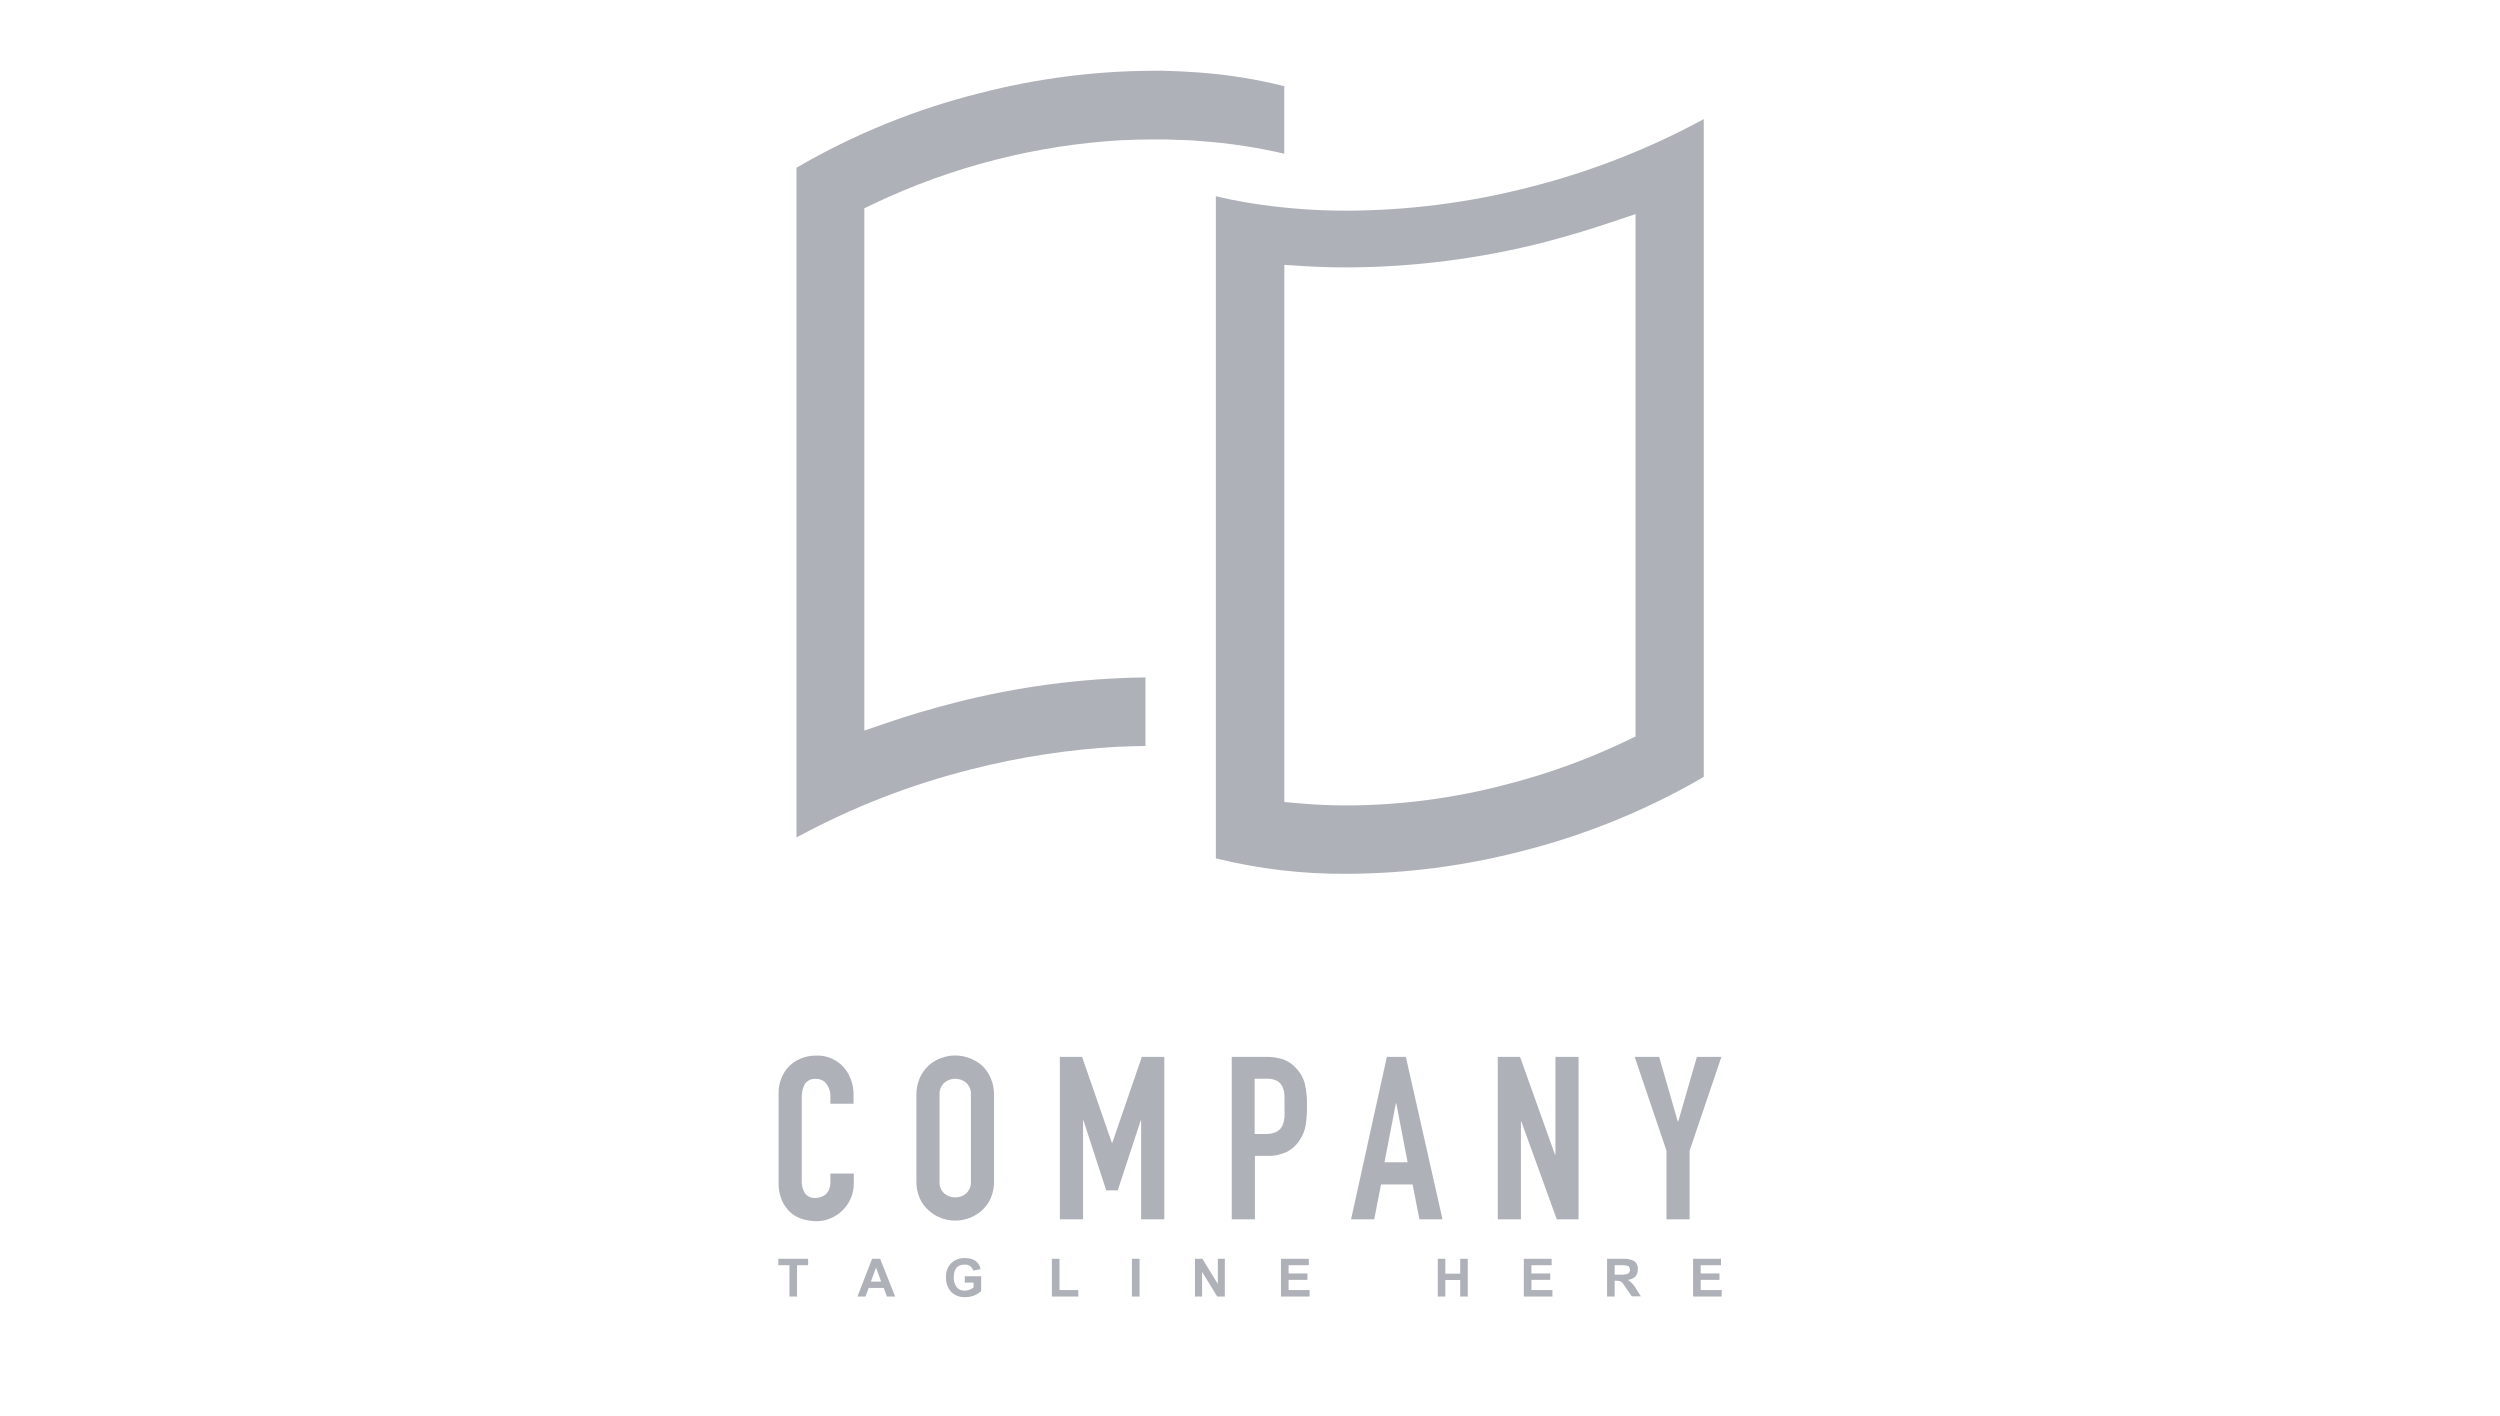
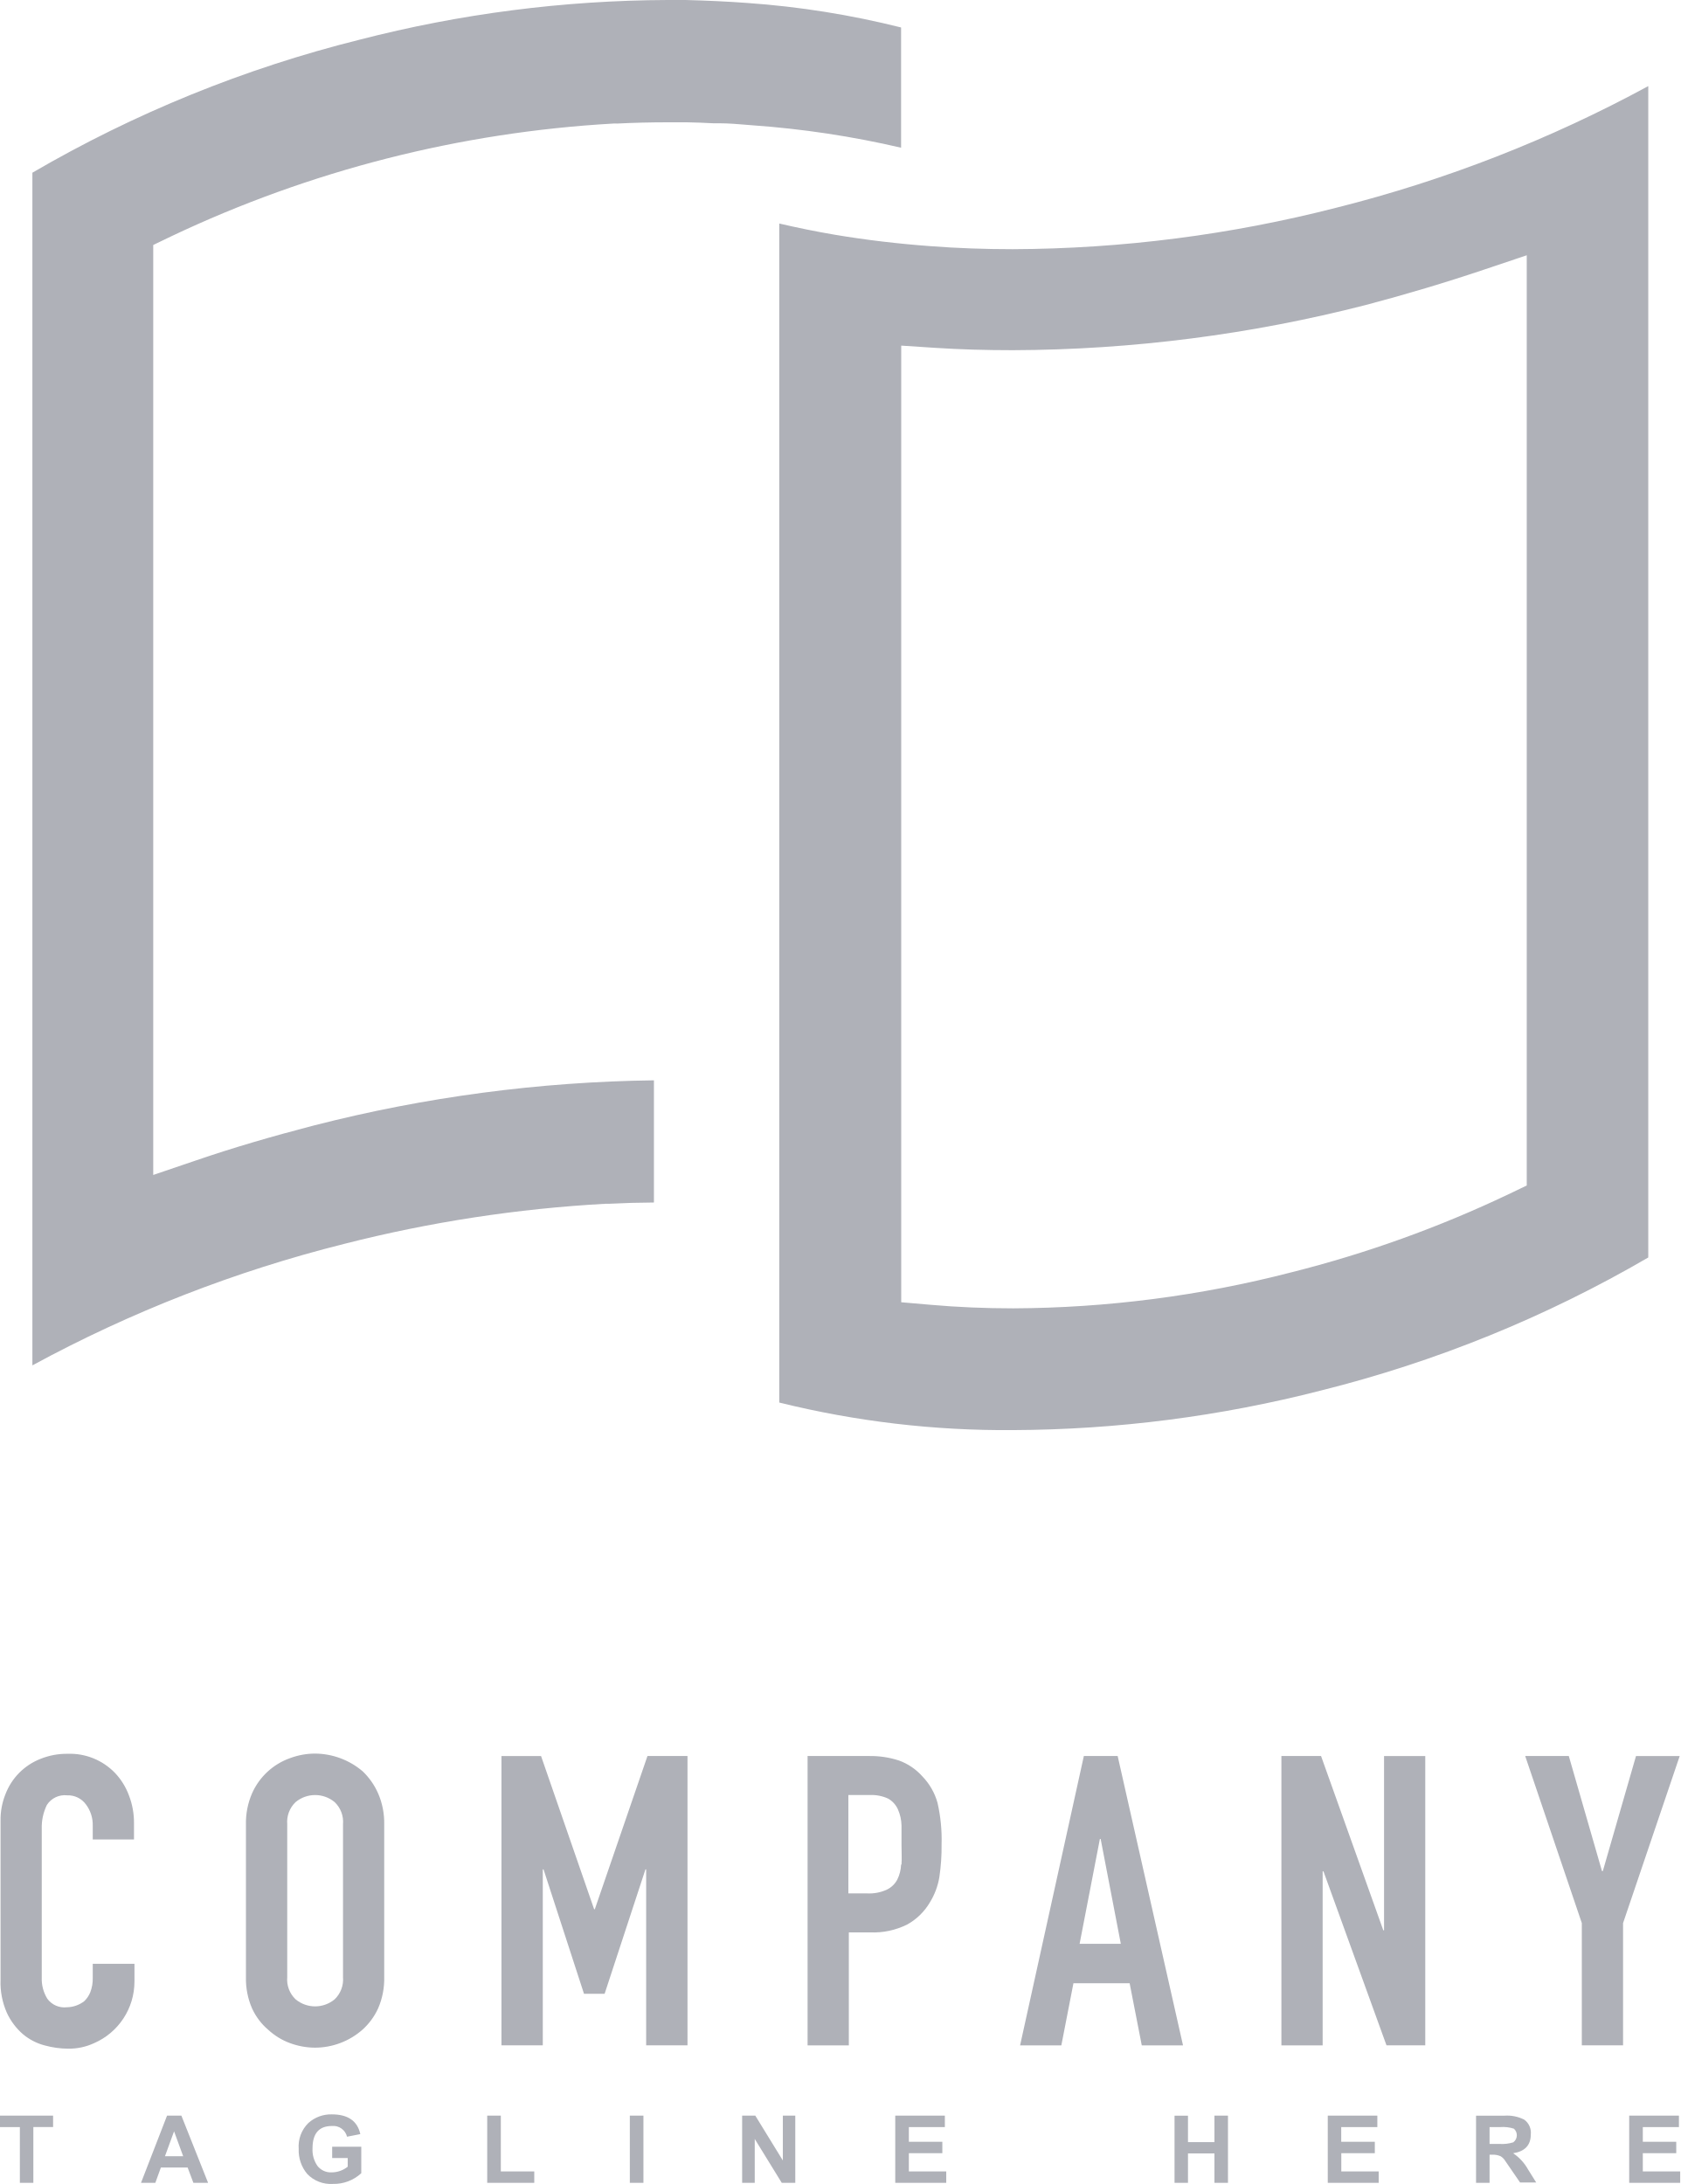
- <svg xmlns="http://www.w3.org/2000/svg" width="106" height="60" fill="none">
-   <path fill-rule="evenodd" clip-rule="evenodd" d="M50.114 5.935h-.137c-.21-.013-.42-.018-.63-.023h-.455c-.397 0-.802.01-1.204.03a.625.625 0 00-.091 0A28.275 28.275 0 0037.08 8.625l-.432.208v22.142l1.012-.344c.888-.305 1.834-.58 2.813-.834a34.329 34.329 0 018.095-1.075v2.909c-.362.002-.713.012-1.065.03h-.084a32.36 32.36 0 00-6.228.956 31.635 31.635 0 00-7.42 2.892V7.112a29.727 29.727 0 017.785-3.166A29.793 29.793 0 0148.892 3h.427c.511.013 1.01.036 1.478.071 1.233.087 2.456.282 3.655.583v2.863a22.623 22.623 0 00-3.541-.534l-.073-.006c-.247-.021-.494-.042-.724-.042zm5.039 2.926c.635.049 1.293.072 1.958.072a31.467 31.467 0 007.713-.99A31.777 31.777 0 0072.24 5.05v27.89a29.815 29.815 0 01-7.786 3.166 29.943 29.943 0 01-7.337.944 22.405 22.405 0 01-5.565-.656V8.322c.43.1.873.191 1.323.267.739.125 1.518.216 2.277.272zm14.194.217l-1.012.34c-.93.313-1.87.593-2.813.842a34.263 34.263 0 01-8.406 1.078c-.66 0-1.267-.018-1.854-.056l-.807-.053V34.006l.693.06c.642.057 1.305.085 1.973.085a26.884 26.884 0 006.62-.857 27.764 27.764 0 005.174-1.86l.432-.208V9.078z" fill="#AFB1B8" />
-   <path d="M35.737 45.212a1.491 1.491 0 00-1.126-.455 1.672 1.672 0 00-.65.122 1.464 1.464 0 00-.832.842c-.08.2-.119.413-.116.628v3.794c-.01.267.042.533.149.778.09.195.219.368.38.509.151.127.329.22.52.27.185.051.376.078.567.078.211.002.42-.043.612-.132a1.6 1.6 0 00.96-1.465v-.424h-.993v.338a.88.88 0 01-.058.338.608.608 0 01-.144.214.697.697 0 01-.415.145.503.503 0 01-.465-.204.898.898 0 01-.132-.508v-3.538c-.006-.196.036-.39.122-.567a.507.507 0 01.485-.229.527.527 0 01.443.214.806.806 0 01.164.509v.328h.982v-.387a1.79 1.79 0 00-.121-.664 1.56 1.56 0 00-.332-.534zM41.629 45.17a1.765 1.765 0 00-1.128-.418c-.202 0-.403.037-.592.107A1.56 1.56 0 0039 45.7c-.1.231-.15.482-.145.735v3.638c-.007.256.043.51.145.745.09.196.22.37.384.509.152.14.33.25.524.32.19.07.39.106.592.107a1.714 1.714 0 001.128-.427c.158-.142.285-.315.374-.509.102-.234.151-.489.145-.745v-3.639a1.77 1.77 0 00-.145-.734 1.641 1.641 0 00-.374-.532zm-.463 4.904a.656.656 0 01-.197.527.727.727 0 01-.934 0 .65.65 0 01-.197-.527v-3.639a.653.653 0 01.197-.526.726.726 0 01.934 0 .652.652 0 01.197.526v3.64zM49.367 51.7v-6.89h-.953l-1.253 3.647h-.017l-1.263-3.646h-.943v6.888h.984v-4.19h.018l.963 2.962h.491l.971-2.962h.018v4.19h.984zM54.958 45.294c-.151-.17-.343-.3-.556-.377a2.184 2.184 0 00-.714-.107h-1.462v6.89h.982v-2.691h.505c.307.014.611-.051.886-.188a1.43 1.43 0 00.539-.527c.113-.183.19-.387.225-.6a4.9 4.9 0 00.053-.783c.01-.33-.023-.662-.096-.984a1.466 1.466 0 00-.362-.633zm-.506 2.1a.867.867 0 01-.091.359.552.552 0 01-.253.241 1.006 1.006 0 01-.463.087h-.448v-2.342h.506a.942.942 0 01.443.086.556.556 0 01.23.254c.054.121.083.252.086.384v.458c0 .16.01.326 0 .473h-.01zM59.608 44.81h-.805l-1.518 6.89h.982l.288-1.48h1.339l.288 1.48h.981l-1.555-6.89zm-.906 4.471l.483-2.497h.018l.48 2.497h-.981zM65.95 48.96h-.018l-1.482-4.15h-.944v6.89h.981v-4.143h.02l1.5 4.142h.924v-6.888h-.981v4.15zM71.948 44.81l-.79 2.74h-.02l-.79-2.74H69.31l1.348 3.978v2.911h.982v-2.911l1.348-3.977h-1.04zM33 53.645h.473v1.327h.321v-1.328h.47v-.272H33v.273zM36.977 53.372l-.62 1.6h.341l.132-.364h.638l.136.364h.35l-.636-1.6h-.341zm-.05.967l.217-.593.217.593h-.435zM40.908 54.382h.37v.206a.613.613 0 01-.38.135.404.404 0 01-.34-.153.67.67 0 01-.118-.417c0-.356.154-.534.46-.534a.337.337 0 01.362.255l.316-.062c-.068-.312-.293-.47-.678-.47a.804.804 0 00-.559.206.78.78 0 00-.23.615.872.872 0 00.205.6.776.776 0 00.607.235.96.96 0 00.678-.255v-.63h-.693v.27zM44.923 53.372h-.324v1.6h1.12V54.7h-.796v-1.328zM48.318 53.372h-.324v1.6h.324v-1.6zM51.636 54.44l-.655-1.068h-.313v1.6h.3v-1.045l.643 1.045h.322v-1.6h-.297v1.069zM54.637 54.267h.797v-.272h-.797v-.35h.857v-.273h-1.181v1.6h1.214V54.7h-.89v-.433zM61.912 54.003h-.63v-.63h-.32v1.599h.32v-.7h.63v.7h.322v-1.6h-.322v.631zM64.93 54.267h.8v-.272h-.8v-.35h.86v-.273H64.61v1.6h1.212V54.7h-.89v-.433zM69.023 54.268c.279-.044.42-.191.42-.445a.383.383 0 00-.157-.356.904.904 0 00-.468-.094h-.678v1.599h.322v-.669h.063a.431.431 0 01.2.036c.047.029.086.069.114.117l.349.508h.384l-.195-.312a1.115 1.115 0 00-.354-.384zm-.324-.222h-.237v-.401h.253a.84.84 0 01.326.038.21.21 0 01-.015.325.913.913 0 01-.327.038zM72.11 54.267h.796v-.272h-.796v-.35h.86v-.273h-1.184v1.6H73V54.7h-.89v-.433z" fill="#AFB1B8" />
+ <svg xmlns="http://www.w3.org/2000/svg" width="40" height="52" fill="none">
+   <path fill-rule="evenodd" clip-rule="evenodd" d="M17.114 2.935h-.137c-.21-.013-.42-.018-.63-.023h-.455c-.397 0-.802.01-1.204.03a.625.625 0 00-.091 0A28.275 28.275 0 004.08 5.625l-.432.208v22.142l1.012-.344c.888-.305 1.834-.58 2.813-.834a34.328 34.328 0 018.095-1.075v2.909c-.362.002-.713.012-1.065.03h-.084a32.36 32.36 0 00-6.228.956 31.634 31.634 0 00-7.42 2.892V4.112A29.727 29.727 0 018.557.946 29.793 29.793 0 0115.892 0h.427c.511.013 1.01.036 1.478.071a21.09 21.09 0 013.655.583v2.863a22.623 22.623 0 00-3.542-.534l-.072-.006c-.247-.021-.494-.042-.724-.042zm5.039 2.926c.635.049 1.293.072 1.958.072a31.467 31.467 0 007.713-.99A31.777 31.777 0 0039.24 2.05v27.89a29.815 29.815 0 01-7.786 3.166 29.943 29.943 0 01-7.337.944 22.405 22.405 0 01-5.565-.656V5.322c.43.1.873.191 1.323.267.739.125 1.518.216 2.277.272zm14.194.217l-1.012.34c-.93.313-1.87.593-2.813.842a34.263 34.263 0 01-8.406 1.078c-.66 0-1.267-.018-1.854-.056l-.807-.053V31.006l.693.06c.642.057 1.305.085 1.973.085a26.884 26.884 0 006.62-.857 27.764 27.764 0 005.173-1.86l.433-.208V6.078z" fill="#AFB1B8" />
+   <path d="M2.737 42.212a1.492 1.492 0 00-1.126-.455 1.673 1.673 0 00-.65.122 1.463 1.463 0 00-.832.842c-.08.2-.119.413-.116.628v3.794c-.01.267.042.533.149.778.09.195.219.368.38.509.151.127.329.22.52.27.185.051.376.078.567.078.211.002.42-.043.612-.132a1.599 1.599 0 00.96-1.465v-.424h-.993v.338a.881.881 0 01-.058.338.608.608 0 01-.144.214.697.697 0 01-.415.145.503.503 0 01-.465-.204.899.899 0 01-.132-.508v-3.538c-.006-.196.036-.39.122-.567a.507.507 0 01.485-.229.527.527 0 01.443.214.806.806 0 01.164.509v.328h.982v-.387a1.788 1.788 0 00-.121-.664 1.562 1.562 0 00-.332-.534zM8.629 42.17a1.765 1.765 0 00-1.128-.418c-.202 0-.403.037-.592.107A1.559 1.559 0 006 42.7c-.1.231-.15.482-.145.735v3.638c-.006.256.043.51.145.745.09.196.22.37.384.509.152.14.33.25.524.32.19.07.39.106.592.107a1.714 1.714 0 001.128-.427c.158-.142.286-.315.374-.509.102-.234.151-.489.145-.745v-3.639a1.77 1.77 0 00-.145-.734 1.643 1.643 0 00-.374-.532zm-.463 4.904a.654.654 0 01-.197.527.727.727 0 01-.934 0 .652.652 0 01-.197-.527v-3.639a.654.654 0 01.197-.526.727.727 0 01.934 0 .651.651 0 01.197.526v3.64zM16.367 48.7v-6.89h-.953l-1.253 3.647h-.017l-1.263-3.646h-.943v6.888h.984v-4.19h.018l.963 2.962h.491l.972-2.962h.017v4.19h.984zM21.958 42.294c-.151-.17-.343-.3-.556-.377a2.184 2.184 0 00-.714-.107h-1.462v6.89h.982v-2.691h.505c.307.014.611-.051.886-.188a1.43 1.43 0 00.539-.527c.113-.183.19-.387.225-.6a4.9 4.9 0 00.053-.783c.01-.33-.023-.662-.096-.984a1.466 1.466 0 00-.362-.633zm-.506 2.1a.867.867 0 01-.091.359.552.552 0 01-.253.241 1.006 1.006 0 01-.463.087h-.448v-2.342h.506a.942.942 0 01.443.086.556.556 0 01.23.254c.054.121.083.252.086.384v.458c0 .16.01.326 0 .473h-.01zM26.608 41.81h-.805l-1.518 6.89h.982l.288-1.48h1.338l.289 1.48h.982l-1.556-6.89zm-.906 4.471l.483-2.497h.018l.48 2.497h-.981zM32.95 45.96h-.018l-1.482-4.15h-.944v6.89h.982v-4.143h.02l1.5 4.142h.923v-6.888h-.981v4.15zM38.948 41.81l-.79 2.74h-.02l-.79-2.74H36.31l1.348 3.978v2.911h.982v-2.911l1.348-3.977h-1.04zM0 50.645h.473v1.327h.321v-1.328h.47v-.272H0v.273zM3.977 50.372l-.62 1.6h.341l.132-.364h.637l.137.364h.35l-.636-1.6h-.341zm-.05.967l.217-.593.217.593h-.435zM7.908 51.382h.37v.206a.613.613 0 01-.38.135.404.404 0 01-.34-.153.669.669 0 01-.118-.417c0-.356.154-.534.46-.534a.337.337 0 01.362.255l.316-.062c-.068-.312-.293-.47-.678-.47a.804.804 0 00-.559.206.78.78 0 00-.23.615.873.873 0 00.205.6.776.776 0 00.607.235.96.96 0 00.678-.255v-.63h-.693v.27zM11.923 50.372h-.324v1.6h1.12V51.7h-.796v-1.328zM15.318 50.372h-.324v1.6h.324v-1.6zM18.637 51.44l-.656-1.068h-.313v1.6h.3v-1.045l.643 1.045h.322v-1.6h-.296v1.069zM21.637 51.267h.797v-.272h-.797v-.35h.857v-.273h-1.181v1.6h1.214V51.7h-.89v-.433zM28.912 51.003h-.63v-.63h-.32v1.599h.32v-.7h.63v.7h.322v-1.6h-.322v.631zM31.93 51.267h.8v-.272h-.8v-.35h.86v-.273H31.61v1.6h1.212V51.7h-.89v-.433zM36.023 51.268c.278-.044.42-.191.42-.445a.383.383 0 00-.157-.356.904.904 0 00-.468-.094h-.678v1.599h.322v-.669h.063a.431.431 0 01.2.036c.047.029.086.069.114.117l.349.508h.384l-.195-.312a1.115 1.115 0 00-.354-.384zm-.324-.222h-.237v-.401h.253a.84.84 0 01.326.038.21.21 0 01-.015.325.913.913 0 01-.327.038zM39.11 51.267h.796v-.272h-.796v-.35h.86v-.273h-1.184v1.6H40V51.7h-.89v-.433z" fill="#AFB1B8" />
</svg>
